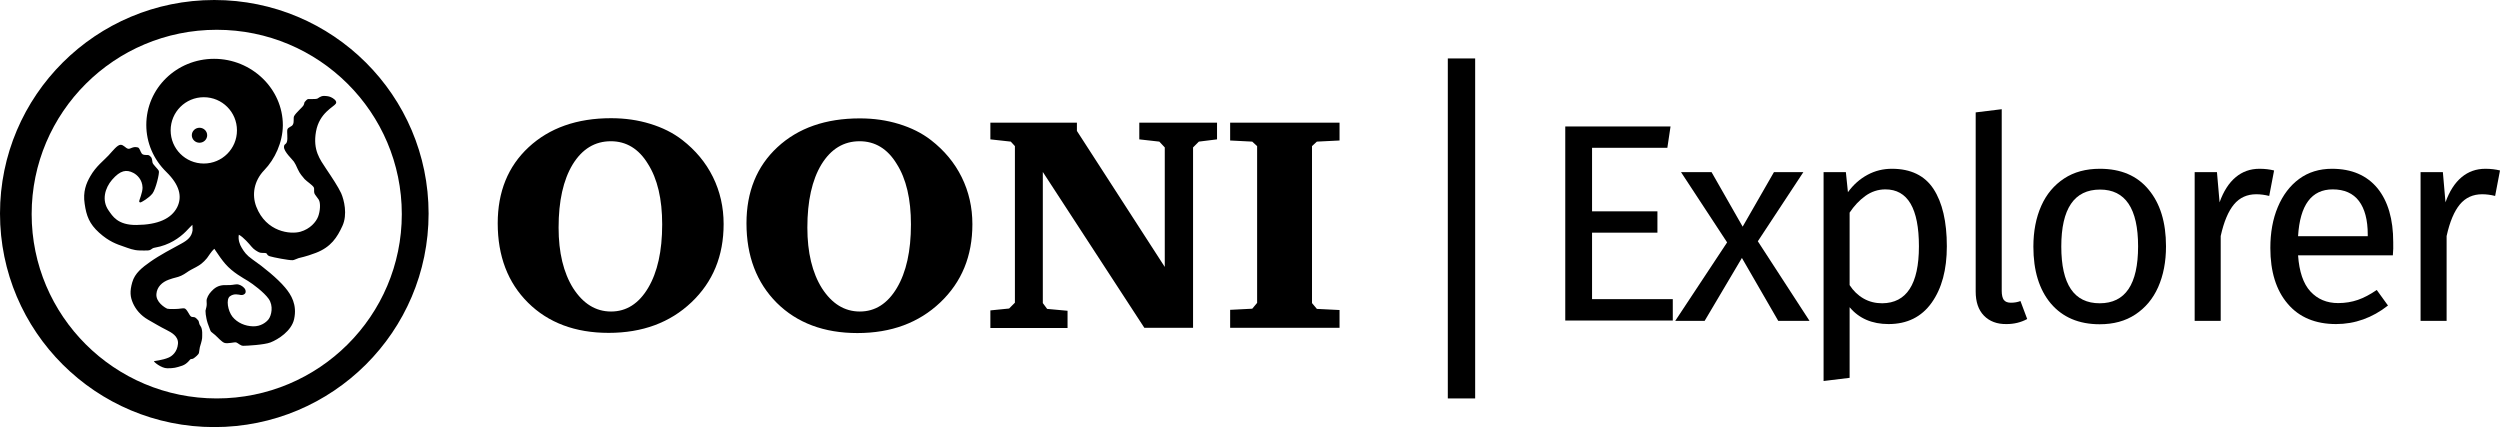
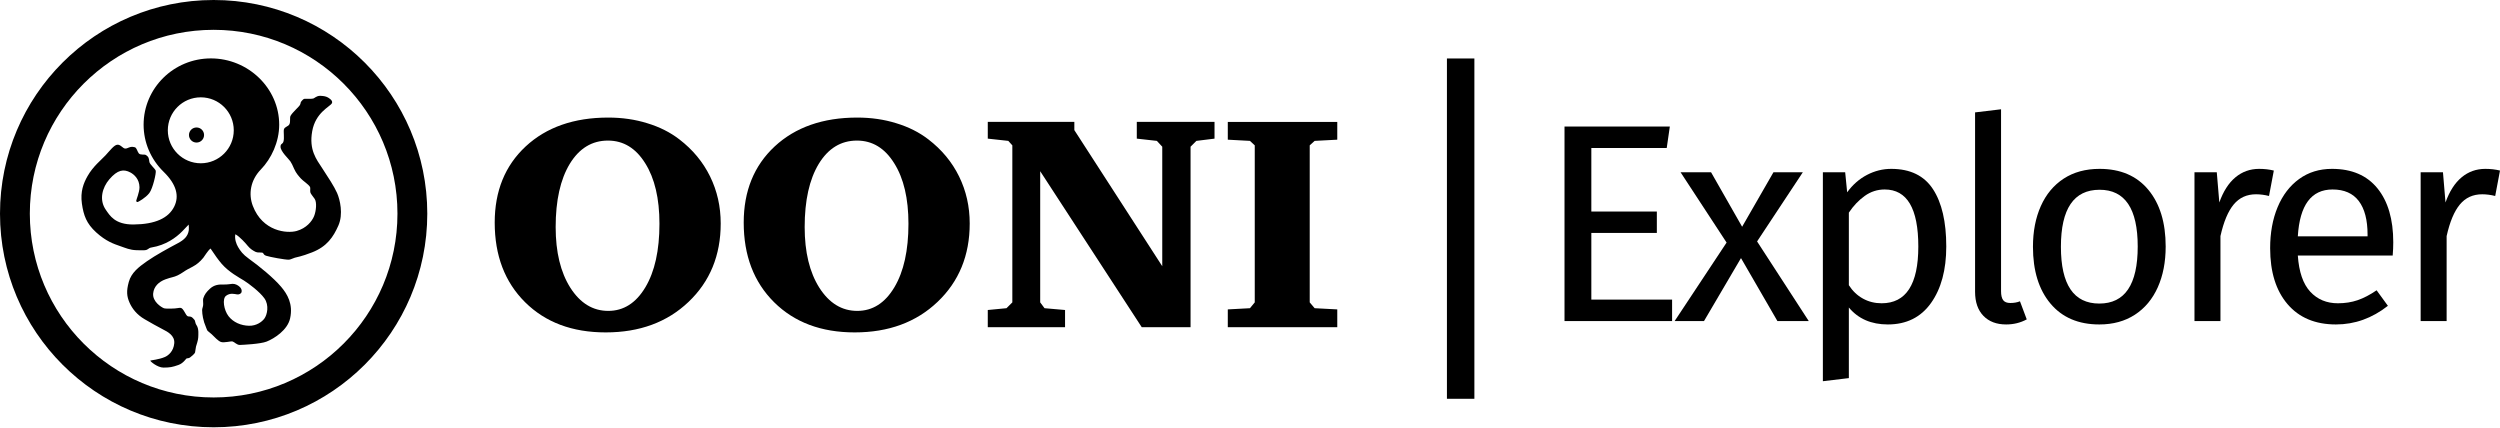
- <svg xmlns="http://www.w3.org/2000/svg" version="1.1" x="0px" y="0px" viewBox="0 0 1334.6 227.9" enable-background="new 0 0 1334.6 227.9" xml:space="preserve">
+ <svg xmlns="http://www.w3.org/2000/svg" version="1.1" x="0px" y="0px" viewBox="0 0 1333.54 227.923" enable-background="new 0 0 1333.54 227.923" xml:space="preserve">
  <g id="Layer_1">
</g>
  <g id="Logo">
    <g>
-       <g id="Page-1_4_">
-         <g id="Wordmark-Horizontal_4_">
-           <g id="Logo-wordmark-HORIZ_4_" transform="translate(1, 1)">
+       <g>
+         <g>
+           <g>
            <g>
-               <g>
-                 <g>
-                   <path d="M113.4-1C50.2-1-1,50-1,113s51.2,114,114.4,114s114.4-51,114.4-114S176.6-1,113.4-1z M114.7,211.7          c-54.6,0-98.8-44.1-98.8-98.4s44.2-98.4,98.8-98.4s98.8,44.1,98.8,98.4S169.3,211.7,114.7,211.7z" />
-                 </g>
-               </g>
-               <g>
-                 <g>
-                   <path d="M173.1,89.1c-3.2-4.9-7.2-9.9-5.4-19.9c1.8-10,9.5-13.1,10.6-14.9c0.9-1.5-1.7-3-2.4-3.3c-0.8-0.4-1.6-0.7-3.7-0.8          c-0.1,0-0.3,0-0.4,0c-1.8,0.1-2.8,1.2-3.5,1.5c-0.8,0.3-4.4,0.1-4.9,0.2c-0.5,0.1-1.5,1.2-1.7,1.5c-0.4,0.5-0.1,0.6-0.6,1.7          c-0.5,1.1-4.1,4-5.1,5.9c-0.5,1,0.1,3.1-0.6,4.4c-0.6,1.4-2.6,1.3-3,2.8c-0.3,1.1,0.3,4.7-0.2,6.4c-0.5,1.8-1.5,1-1.6,2.8          c-0.1,2.6,4.5,6.7,5.3,7.9c0.8,1.2,1.1,1.9,2.1,4.1c1.1,2.4,2.5,3.9,3.6,5.2c1.1,1.2,4.1,3.1,4.9,4.4c0.4,0.7,0,2.1,0.3,3.1          c0.3,0.9,1.1,1.6,2.3,3.4c1.2,1.8,0.8,6.4-0.3,9.2c-1.1,2.8-4.2,6.5-9.4,8c-5.2,1.5-18.3,0.3-23.6-13.4          c-2.4-6.3-1.3-13.7,4.3-19.5c5.6-5.8,9.8-14.7,9.9-23.9c0-19.6-16.7-35.5-36.7-35.5S77.1,46.1,77.1,65.7          c0,9.4,3.8,18.4,10.8,25.2c6.9,6.8,8.5,13,5.7,18.7c-3.1,6.1-10.2,9.4-21.8,9.5c-10.1,0.1-12.8-4.9-14.8-7.7          c-3.9-5.5-1.9-12.1,1.8-16.4c4.5-5.2,7.7-5.6,11.4-3.7c1.9,1,4.8,3.5,4.9,7.9c0,2.6-1.8,6.7-1.8,7.2s0.4,0.8,0.9,0.6          c0.5-0.2,4.1-2.1,6.2-4.7c1.8-2.4,3.8-10.9,3.4-12c-0.4-1.1-3.2-3.4-3.4-4.6c-0.1-0.7-0.2-1.7-0.5-2.4          c-0.2-0.5-0.9-1-1.2-1.3c-0.8-0.6-3,0.2-4-1c-0.8-1-1.1-3-2.1-3.3c-0.5-0.1-1.4-0.3-2.2-0.1c-1.2,0.2-2.1,1-3,0.8          c-1.3-0.2-2.4-2.2-4.1-2.1c-1.7,0.1-4,3.1-6.4,5.7c-2.4,2.6-6.7,5.8-9.7,11.1c-2.2,3.8-4,8.3-3,14.7          c0.9,6.4,2.5,10.7,7.7,15.4c5.3,4.8,9.6,6.2,12.8,7.3c3.2,1.1,5.4,2.1,8.8,2.2c1.2,0,3.7,0.1,4.5,0c2.1-0.2,1.7-1.2,3.7-1.5          c7.7-1.3,13.2-5.3,16.5-8.6c0.8-0.9,3.1-3.2,3.5-3.6c0.1,0.6,0.1,2.5,0.1,3c-0.5,3.4-2.6,5.2-5.9,7          c-4.8,2.6-11.8,6.3-16.6,9.7c-4.4,3.1-8.3,6.1-9.7,11c-1.4,4.9-1.1,7.8,0.4,11.2c1.4,3.1,3.9,6.4,8.1,8.8          c3.5,2,6.5,3.8,9.9,5.5c2.3,1.2,6.4,3.2,6,7.4c-0.4,4.3-3.1,6.5-5,7.3c-3.2,1.4-7.7,1.8-7.8,1.9c-0.3,0.3,3.9,3.8,7.1,3.8          c3.5,0,4.7-0.3,8-1.4c2.8-1,4.1-3.4,4.5-3.5c0.5-0.1,1.1,0,1.7-0.5c0.6-0.4,2.5-1.9,2.7-2.8c0.2-0.9,0.3-2.3,0.5-3.1          c0.2-0.8,1.1-3.4,1.2-4.8c0-1.4,0.4-4.7-0.9-6.5c-1.1-1.5-0.5-2.4-1.4-3.2c-0.1-0.1-0.9-1.1-1.6-1.4c-0.9-0.3-1.3,0-2-0.4          c-1-0.6-2.2-4.3-3.7-4.4c-0.5,0-1.1,0-1.7,0.1c-1.2,0.3-6.4,0.4-7.3,0.1c-1.4-0.6-6.2-3.6-5.8-7.9c0.3-3.7,3-6.3,6.6-7.6          c3.2-1.2,4.4-1.1,6.6-2.1c2.2-1,3.7-2.4,5.3-3.2c1.6-0.9,3.9-1.9,5.6-3.3c1-0.8,1.9-1.7,2.9-2.9c0.8-1,2.3-3.6,3.9-5          c2.2,3.3,4.3,6.3,5.9,8.1c4,4.6,9.5,7.5,12.1,9.1c2.6,1.6,8.5,6,11,9.5c2.7,3.8,1.5,8.9,0,10.9c-1.3,1.7-4.2,3.9-8.3,3.8          c-4.3-0.1-8.4-1.9-11-5.1c-2.5-3.2-3.5-9.3-1.4-10.9c2.3-1.7,4.6-0.9,6-0.7c1.1,0.1,2.2-0.5,2.4-1.4c0.2-0.9-0.1-2-1.4-3          c-0.7-0.5-1.9-1.4-3.5-1.3c-0.9,0-2.6,0.5-5,0.4c-2.5-0.1-4.9,0.2-7.2,2.2c-1.8,1.7-2.9,3-3.6,5.2c-0.3,0.8,0.1,2.6-0.1,3.6          c-0.1,1-0.5,1.9-0.6,2.7c0,1.2,0.2,2.7,0.5,4.1c0.3,1.6,0.9,3.4,1.6,5.1c0.3,0.7,0.5,1.6,0.9,2c0.5,0.5,1.3,1,2.2,1.8          c1.6,1.5,3.4,3.5,4.8,4.1c1.8,0.7,5.4-0.5,6.4-0.2c1,0.3,2.3,1.9,3.9,1.8c1.6,0,11.1-0.5,14.4-1.8          c4.1-1.6,11.2-6.1,12.6-12.4c1.7-7.7-1.5-13-4.8-16.9c-4-4.8-11.6-11-17.4-15c-3.3-2.3-4.5-4.1-5.8-6.3          c-1-1.6-2-4.3-1.5-6.9c2.4,1.2,5.7,5.1,6.7,6.3c1.3,1.6,2.9,2.5,4.1,3.1c1.1,0.5,2.5,0.2,3.5,0.4c1.1,0.2,0.3,1,2.2,1.7          c1.9,0.6,10.2,2.2,12.2,2.1c0.8,0,1.9-0.7,3.2-1.1c1.2-0.4,3.4-0.6,9.2-2.8c8.1-3.1,11.4-8.3,14.2-14.4s0.9-13.9-0.7-17.5          C179.5,98.7,176.4,94,173.1,89.1z M107.8,86.3c-9.8,0-17.7-7.9-17.7-17.7c0-9.8,7.9-17.7,17.7-17.7s17.7,7.9,17.7,17.7          C125.5,78.4,117.6,86.3,107.8,86.3z" />
-                 </g>
-               </g>
-               <g>
-                 <g>
-                   <ellipse cx="105.5" cy="71.2" rx="4.1" ry="4" />
-                 </g>
-               </g>
+               <line x1="779.138" y1="31.193" x2="779.138" y2="212.718" />
            </g>
-             <g id="Wordmark_4_" transform="translate(206, 68)">
-               <g id="Fill-10_4_">
-                 <g>
-                   <path d="M58.7,50.2c0-16.8,5.5-30.4,16.5-40.6C86.3-0.7,101-5.9,119.2-5.9c7.5,0,14.4,1,20.9,3c6.5,2,12.2,4.8,17.1,8.6          c7.1,5.5,12.6,12.1,16.4,19.8c3.8,7.7,5.7,16.1,5.7,25.1c0,17-5.7,30.9-17.2,41.8c-11.4,10.8-26.1,16.3-44.2,16.3          c-17.8,0-32.2-5.4-43-16.1C64.1,81.9,58.7,67.7,58.7,50.2L58.7,50.2z M119.1,6.4c-8.5,0-15.3,4.1-20.4,12.4          c-5,8.3-7.5,19.5-7.5,33.7c0,13.3,2.6,24.1,7.8,32.4c5.3,8.2,12,12.4,20.2,12.4S134,93.1,139,84.7c5-8.4,7.5-19.7,7.5-33.9          c0-13.5-2.5-24.3-7.6-32.3C134,10.4,127.3,6.4,119.1,6.4L119.1,6.4z M191.5,50.2c0-16.8,5.5-30.4,16.5-40.6          c11.1-10.3,25.8-15.4,44-15.4c7.5,0,14.4,1,20.9,3c6.5,2,12.2,4.8,17.1,8.6c7.1,5.5,12.6,12.1,16.4,19.8          c3.8,7.7,5.7,16.1,5.7,25.1c0,17-5.7,30.9-17.2,41.8c-11.4,10.8-26.1,16.3-44.2,16.3c-17.8,0-32.2-5.4-43-16.1          C196.9,81.9,191.5,67.7,191.5,50.2L191.5,50.2z M251.9,6.4c-8.5,0-15.3,4.1-20.4,12.4c-5,8.3-7.5,19.5-7.5,33.7          c0,13.3,2.6,24.1,7.8,32.4c5.3,8.2,12,12.4,20.2,12.4c8.2,0,14.8-4.2,19.8-12.6c5-8.4,7.5-19.7,7.5-33.9          c0-13.5-2.5-24.3-7.6-32.3C266.8,10.4,260.1,6.4,251.9,6.4L251.9,6.4z M321.7,105.9v-9.2l10-1l3.1-3.1V9l-2.2-2.4l-10.9-1.2          v-8.9h46.2v4.4l46.9,72.6V9.7l-2.9-3.1l-10.7-1.2v-8.9h41.5v8.9L433,6.6l-3.1,3.1v96.3h-26l-54.2-83.2v70l2.3,3.1l10.9,1          v9.2H321.7z M449.7,105.9v-9.5l11.8-0.6l2.6-3.1V9l-2.6-2.4l-11.8-0.6v-9.5h58.4v9.5L496,6.6L493.4,9v83.8l2.6,3.1l12.1,0.6          v9.5H449.7z" />
+           </g>
+           <g>
+             <g>
+               <rect x="771.815" y="31.192" width="14.644" height="181.527" />
+             </g>
+           </g>
+         </g>
+         <g>
+           <g>
+             <path d="M890.718,67.483L889.06,78.93h-40.216v33.89h34.944v11.447h-34.944v35.547h43.078v11.447h-57.387V67.483H890.718z" />
+           </g>
+           <g>
+             <path d="M937.258,128.786l27.564,42.475h-16.72l-19.43-33.589l-19.731,33.589h-15.665l27.715-41.873l-24.552-37.504h16.268       l16.568,29.07l16.719-29.07h15.665L937.258,128.786z" />
+           </g>
+           <g>
+             <path d="M1031.093,100.921c4.719,7.23,7.079,17.423,7.079,30.576c0,12.452-2.711,22.495-8.134,30.125       c-5.422,7.632-13.104,11.447-23.045,11.447c-8.837,0-15.766-3.013-20.786-9.038v37.656l-13.857,1.657V91.884h11.899       l1.055,10.694c2.911-4.015,6.425-7.103,10.543-9.263c4.116-2.158,8.436-3.238,12.954-3.238       C1018.941,90.076,1026.371,93.691,1031.093,100.921z M1023.26,131.497c0-20.282-5.975-30.426-17.924-30.426       c-3.916,0-7.481,1.156-10.693,3.464c-3.215,2.311-6.025,5.272-8.436,8.887v38.71c2.008,3.114,4.519,5.498,7.531,7.154       c3.013,1.657,6.326,2.485,9.941,2.485C1016.731,161.772,1023.26,151.68,1023.26,131.497z" />
+           </g>
+           <g>
+             <path d="M1057.978,168.475c-2.963-3.062-4.443-7.354-4.443-12.878V59.952l13.857-1.657v97c0,2.21,0.377,3.817,1.13,4.82       c0.753,1.005,2.033,1.506,3.841,1.506c1.906,0,3.615-0.301,5.121-0.904l3.615,9.64c-3.314,1.808-6.98,2.711-10.996,2.711       C1064.982,173.069,1060.939,171.537,1057.978,168.475z" />
+           </g>
+           <g>
+             <path d="M1145.942,101.222c6.176,7.432,9.264,17.524,9.264,30.275c0,8.235-1.407,15.491-4.218,21.765       c-2.813,6.277-6.879,11.146-12.2,14.61c-5.323,3.464-11.649,5.197-18.979,5.197c-11.146,0-19.833-3.714-26.058-11.146       c-6.228-7.43-9.339-17.521-9.339-30.275c0-8.232,1.405-15.488,4.218-21.765c2.811-6.274,6.877-11.146,12.2-14.61       c5.321-3.464,11.697-5.196,19.129-5.196C1131.106,90.076,1139.766,93.793,1145.942,101.222z M1099.325,131.648       c0,20.183,6.827,30.275,20.484,30.275c13.655,0,20.484-10.141,20.484-30.426c0-20.183-6.777-30.275-20.334-30.275       C1106.202,101.222,1099.325,111.366,1099.325,131.648z" />
+           </g>
+           <g>
+             <path d="M1212.893,90.98l-2.561,13.556c-2.41-0.603-4.721-0.903-6.929-0.903c-4.921,0-8.887,1.807-11.899,5.422       c-3.012,3.615-5.373,9.239-7.079,16.87v45.337h-13.857V91.884h11.899l1.355,16.116c2.109-5.923,4.971-10.393,8.586-13.405       c3.614-3.012,7.832-4.519,12.652-4.519C1207.871,90.076,1210.483,90.378,1212.893,90.98z" />
+           </g>
+           <g>
+             <path d="M1276.303,136.317h-50.608c0.603,8.736,2.81,15.164,6.627,19.28c3.815,4.119,8.736,6.175,14.761,6.175       c3.815,0,7.329-0.551,10.544-1.657c3.212-1.104,6.575-2.862,10.092-5.272l6.024,8.284c-8.435,6.627-17.675,9.941-27.714,9.941       c-11.048,0-19.656-3.615-25.832-10.845c-6.176-7.23-9.264-17.171-9.264-29.823c0-8.232,1.33-15.538,3.992-21.916       c2.659-6.375,6.477-11.372,11.447-14.987s10.818-5.422,17.547-5.422c10.544,0,18.626,3.464,24.25,10.393       c5.623,6.928,8.436,16.519,8.436,28.769C1276.605,131.549,1276.504,133.907,1276.303,136.317z M1262.898,125.171       c0-7.832-1.558-13.805-4.669-17.924c-3.114-4.116-7.783-6.176-14.008-6.176c-11.349,0-17.524,8.336-18.526,25.003h37.203       V125.171z" />
+           </g>
+           <g>
+             <path d="M1333.54,90.98l-2.561,13.556c-2.41-0.603-4.721-0.903-6.929-0.903c-4.921,0-8.887,1.807-11.899,5.422       c-3.012,3.615-5.373,9.239-7.079,16.87v45.337h-13.857V91.884h11.899l1.355,16.116c2.109-5.923,4.971-10.393,8.586-13.405       c3.614-3.012,7.832-4.519,12.652-4.519C1328.517,90.076,1331.13,90.378,1333.54,90.98z" />
+           </g>
+         </g>
+       </g>
+       <g>
+         <g>
+           <g id="Page-1_9_">
+             <g id="Wordmark-Horizontal_9_">
+               <g id="Logo-wordmark-HORIZ_9_" transform="translate(1, 1)">
+                 <g id="Wordmark_8_" transform="translate(206, 68)">
+                   <g id="Fill-10_8_">
+                     <g>
+                       <path d="M56.885,49.737c0-16.843,5.511-30.388,16.536-40.643c11.078-10.254,25.75-15.38,44.02-15.38            c7.456,0,14.405,1.008,20.851,3.028c6.496,1.965,12.196,4.834,17.096,8.606c7.136,5.473,12.594,12.061,16.378,19.765            c3.781,7.704,5.67,16.071,5.67,25.102c0,17.001-5.725,30.949-17.176,41.839c-11.395,10.84-26.123,16.257-44.176,16.257            c-17.844,0-32.168-5.365-42.982-16.096C62.29,81.483,56.885,67.324,56.885,49.737L56.885,49.737z M117.28,5.986            c-8.521,0-15.312,4.143-20.37,12.433c-5.008,8.287-7.511,19.524-7.511,33.708c0,13.337,2.61,24.122,7.831,32.356            c5.272,8.234,12.01,12.352,20.211,12.352s14.806-4.196,19.811-12.591c5.008-8.395,7.511-19.684,7.511-33.869            c0-13.496-2.531-24.252-7.589-32.276C132.166,10.024,125.536,5.986,117.28,5.986L117.28,5.986z M189.707,49.737            c0-16.843,5.514-30.388,16.536-40.643c11.078-10.254,25.753-15.38,44.02-15.38c7.456,0,14.405,1.008,20.851,3.028            c6.496,1.965,12.196,4.834,17.096,8.606c7.136,5.473,12.597,12.061,16.378,19.765c3.781,7.704,5.672,16.071,5.672,25.102            c0,17.001-5.725,30.949-17.176,41.839c-11.398,10.84-26.123,16.257-44.178,16.257c-17.841,0-32.168-5.365-42.979-16.096            C195.113,81.483,189.707,67.324,189.707,49.737L189.707,49.737z M250.104,5.986c-8.521,0-15.312,4.143-20.373,12.433            c-5.008,8.287-7.509,19.524-7.509,33.708c0,13.337,2.61,24.122,7.829,32.356c5.272,8.234,12.01,12.352,20.211,12.352            c8.201,0,14.806-4.196,19.813-12.591c5.005-8.395,7.509-19.684,7.509-33.869c0-13.496-2.529-24.252-7.589-32.276            C264.988,10.024,258.359,5.986,250.104,5.986L250.104,5.986z M319.895,105.522v-9.164l9.985-0.957l3.116-3.108V8.537            l-2.156-2.392l-10.944-1.194v-8.928h46.176v4.385l46.894,72.599V9.253l-2.877-3.108l-10.705-1.194v-8.928h41.463v8.928            l-9.667,1.194l-3.116,3.108v96.269H402.02l-54.163-83.198v69.968l2.315,3.108l10.944,0.957v9.164H319.895z             M447.924,105.522v-9.483l11.824-0.638l2.557-3.108V8.537l-2.557-2.392l-11.824-0.636v-9.485h58.4v9.485l-12.065,0.636            l-2.635,2.392v83.756l2.635,3.108l12.065,0.638v9.483H447.924z" />
+                     </g>
+                   </g>
                </g>
              </g>
            </g>
          </g>
        </g>
-       </g>
-       <g>
+         <path d="M113.96-0.001C51.022-0.001,0,51.021,0,113.959c0,62.938,51.022,113.96,113.96,113.96     c62.938,0,113.96-51.022,113.96-113.96C227.92,51.021,176.898-0.001,113.96-0.001z M113.96,212.01     c-54.151,0-98.05-43.9-98.05-98.051c0-54.152,43.899-98.051,98.05-98.051c54.151,0,98.05,43.899,98.05,98.051     C212.01,168.11,168.111,212.01,113.96,212.01z" />
+         <path d="M179.786,102.905c-1.577-3.536-4.671-8.229-7.856-13.096c-3.185-4.868-7.175-9.837-5.396-19.814     s9.395-13.037,10.478-14.87c0.866-1.468-1.711-2.953-2.353-3.259c-0.779-0.369-1.627-0.658-3.674-0.748     c-0.127-0.006-0.252-0.007-0.372-0.002c-1.804,0.065-2.765,1.197-3.508,1.446c-0.806,0.27-4.339,0.056-4.828,0.158     c-0.535,0.112-1.474,1.243-1.675,1.531c-0.351,0.507-0.081,0.633-0.58,1.68c-0.501,1.046-4.071,4.023-5.048,5.879     c-0.523,0.994,0.064,3.05-0.574,4.415c-0.636,1.365-2.547,1.298-2.954,2.794c-0.299,1.101,0.272,4.638-0.209,6.364     c-0.499,1.788-1.534,0.982-1.599,2.806c-0.091,2.57,4.452,6.667,5.226,7.85c0.774,1.184,1.084,1.88,2.041,4.042     c1.066,2.412,2.503,3.915,3.584,5.141c1.081,1.225,4.056,3.103,4.825,4.417c0.427,0.731-0.038,2.126,0.251,3.041     c0.272,0.865,1.054,1.622,2.282,3.397c1.228,1.774,0.817,6.391-0.294,9.181c-1.111,2.792-4.138,6.49-9.316,7.944     c-5.178,1.453-18.179,0.264-23.386-13.397c-2.394-6.283-1.295-13.634,4.3-19.417c5.594-5.783,9.767-14.628,9.781-23.842     c0-19.547-16.591-35.394-36.423-35.394c-19.832,0-35.909,15.846-35.909,35.394c0.008,9.38,3.794,18.375,10.682,25.1     c6.889,6.725,8.445,12.975,5.621,18.61c-3.056,6.097-10.101,9.392-21.68,9.489c-9.979,0.084-12.679-4.872-14.702-7.72     c-3.882-5.461-1.872-12.087,1.769-16.341c4.422-5.168,7.687-5.614,11.277-3.681c1.927,1.038,4.774,3.456,4.839,7.863     c0.038,2.625-1.738,6.691-1.738,7.206c0,0.515,0.419,0.836,0.869,0.643c0.451-0.193,4.066-2.107,6.112-4.729     c1.831-2.346,3.796-10.873,3.41-11.967c-0.386-1.093-3.168-3.368-3.361-4.591c-0.115-0.726-0.2-1.655-0.542-2.417     c-0.234-0.52-0.873-0.998-1.212-1.259c-0.836-0.645-3.024,0.161-3.925-0.966c-0.772-0.965-1.094-2.992-2.123-3.249     c-0.468-0.118-1.367-0.306-2.189-0.138c-1.182,0.241-2.07,0.954-2.99,0.846c-1.285-0.15-2.381-2.188-4.118-2.058     c-1.728,0.127-3.924,3.088-6.305,5.661c-2.381,2.574-6.607,5.824-9.586,11.066c-2.16,3.801-3.925,8.3-3.024,14.669     c0.901,6.37,2.47,10.662,7.592,15.344c5.269,4.816,9.522,6.209,12.674,7.303c3.153,1.093,5.34,2.114,8.75,2.22     c1.175,0.036,3.678,0.114,4.508,0.024c2.101-0.225,1.674-1.15,3.631-1.473c7.623-1.254,13.051-5.234,16.351-8.594     c0.84-0.855,3.042-3.207,3.453-3.612c0.103,0.585,0.134,2.465,0.068,2.953c-0.457,3.347-2.545,5.22-5.892,7.005     c-4.777,2.547-11.713,6.292-16.469,9.62c-4.399,3.081-8.28,6.074-9.644,10.988c-1.365,4.913-1.091,7.733,0.41,11.123     c1.37,3.092,3.867,6.392,8.052,8.803c3.462,1.994,6.492,3.748,9.832,5.463c2.298,1.18,6.318,3.18,5.955,7.366     c-0.369,4.244-3.116,6.489-4.981,7.302c-3.203,1.397-7.592,1.762-7.78,1.911c-0.331,0.264,3.821,3.773,7.007,3.752     c3.479-0.022,4.712-0.256,7.938-1.387c2.805-0.983,4.027-3.435,4.482-3.526c0.455-0.091,1.12-0.037,1.729-0.479     c0.593-0.431,2.479-1.889,2.706-2.752c0.228-0.865,0.274-2.32,0.501-3.094c0.228-0.774,1.137-3.388,1.183-4.799     c0.046-1.411,0.411-4.641-0.853-6.495c-1.047-1.536-0.501-2.343-1.376-3.173c-0.145-0.138-0.881-1.112-1.553-1.364     c-0.87-0.325-1.325-0.041-1.949-0.387c-0.996-0.554-2.187-4.288-3.625-4.392c-0.525-0.037-1.135-0.006-1.665,0.122     c-1.182,0.285-6.359,0.419-7.289,0.061c-1.439-0.554-6.13-3.549-5.732-7.871c0.343-3.713,2.988-6.24,6.574-7.552     c3.202-1.172,4.322-1.069,6.505-2.115c2.153-1.031,3.663-2.342,5.301-3.206c1.637-0.865,3.855-1.899,5.538-3.31     c0.96-0.804,1.922-1.716,2.83-2.859c0.779-0.977,2.266-3.628,3.854-4.943c2.172,3.321,4.295,6.245,5.862,8.063     c3.98,4.617,9.417,7.426,11.964,9.019c2.547,1.591,8.392,5.973,10.896,9.476c2.685,3.752,1.455,8.893-0.023,10.849     c-1.279,1.694-4.185,3.891-8.188,3.8c-4.282-0.097-8.384-1.855-10.896-5.096c-2.502-3.231-3.477-9.295-1.342-10.895     c2.296-1.721,4.545-0.901,5.96-0.729c1.108,0.135,2.161-0.455,2.343-1.365c0.181-0.91-0.114-2.002-1.342-2.957     c-0.652-0.507-1.851-1.347-3.505-1.326c-0.907,0.011-2.616,0.45-4.934,0.369c-2.461-0.085-4.885,0.178-7.111,2.235     c-1.831,1.694-2.882,3.032-3.566,5.154c-0.261,0.807,0.055,2.542-0.054,3.575c-0.108,1.043-0.539,1.86-0.547,2.663     c-0.013,1.193,0.182,2.654,0.454,4.08c0.303,1.587,0.88,3.421,1.594,5.045c0.292,0.665,0.527,1.575,0.903,1.979     c0.456,0.491,1.328,0.999,2.154,1.805c1.564,1.526,3.378,3.495,4.808,4.061c1.776,0.703,5.368-0.523,6.369-0.205     c1,0.318,2.286,1.885,3.832,1.84c1.548-0.045,11.027-0.491,14.297-1.796c4.086-1.63,11.134-6.121,12.519-12.372     c1.708-7.707-1.53-12.98-4.779-16.837c-4.012-4.762-11.54-10.914-17.219-14.989c-3.253-2.334-4.487-4.109-5.745-6.228     c-0.956-1.61-1.969-4.33-1.461-6.826c2.34,1.225,5.684,5.042,6.662,6.261c1.26,1.568,2.866,2.522,4.108,3.132     c1.099,0.54,2.472,0.231,3.518,0.413c1.046,0.181,0.297,1.038,2.162,1.676c1.866,0.636,10.112,2.161,12.096,2.091     c0.811-0.029,1.897-0.657,3.18-1.059c1.228-0.385,3.329-0.558,9.162-2.836c7.999-3.125,11.36-8.221,14.064-14.315     C183.193,114.222,181.362,106.441,179.786,102.905z M107.106,87.094c-9.714,0-17.589-7.874-17.589-17.588     c0-9.715,7.875-17.589,17.589-17.589s17.589,7.874,17.589,17.589C124.696,79.219,116.82,87.094,107.106,87.094z" />
        <g>
          <g>
-             <line x1="780.2" y1="31.2" x2="780.2" y2="212.7" />
+             <path d="M104.826,67.994c2.224,0,4.026,1.802,4.026,4.026c0,2.224-1.802,4.026-4.026,4.026c-2.224,0-4.026-1.802-4.026-4.026       C100.8,69.796,102.602,67.994,104.826,67.994" />
          </g>
-         </g>
-         <g>
-           <g>
-             <rect x="772.9" y="31.2" width="14.6" height="181.5" />
-           </g>
-         </g>
-       </g>
-       <g>
-         <g>
-           <path d="M891.8,67.5l-1.7,11.4h-40.2v33.9h34.9v11.4h-34.9v35.5H893v11.4h-57.4V67.5H891.8z" />
-         </g>
-         <g>
-           <path d="M938.4,128.8l27.6,42.5h-16.7l-19.4-33.6L910,171.3h-15.7l27.7-41.9l-24.6-37.5h16.3l16.6,29.1l16.7-29.1h15.7      L938.4,128.8z" />
-         </g>
-         <g>
-           <path d="M1032.2,100.9c4.7,7.2,7.1,17.4,7.1,30.6c0,12.5-2.7,22.5-8.1,30.1c-5.4,7.6-13.1,11.4-23,11.4c-8.8,0-15.8-3-20.8-9      v37.7l-13.9,1.7V91.9h11.9l1.1,10.7c2.9-4,6.4-7.1,10.5-9.3c4.1-2.2,8.4-3.2,13-3.2C1020,90.1,1027.5,93.7,1032.2,100.9z       M1024.4,131.5c0-20.3-6-30.4-17.9-30.4c-3.9,0-7.5,1.2-10.7,3.5c-3.2,2.3-6,5.3-8.4,8.9v38.7c2,3.1,4.5,5.5,7.5,7.2      c3,1.7,6.3,2.5,9.9,2.5C1017.8,161.8,1024.4,151.7,1024.4,131.5z" />
-         </g>
-         <g>
-           <path d="M1059.1,168.5c-3-3.1-4.4-7.4-4.4-12.9V60l13.9-1.7v97c0,2.2,0.4,3.8,1.1,4.8c0.8,1,2,1.5,3.8,1.5      c1.9,0,3.6-0.3,5.1-0.9l3.6,9.6c-3.3,1.8-7,2.7-11,2.7C1066.1,173.1,1062,171.5,1059.1,168.5z" />
-         </g>
-         <g>
-           <path d="M1147,101.2c6.2,7.4,9.3,17.5,9.3,30.3c0,8.2-1.4,15.5-4.2,21.8c-2.8,6.3-6.9,11.1-12.2,14.6c-5.3,3.5-11.6,5.2-19,5.2      c-11.1,0-19.8-3.7-26.1-11.1c-6.2-7.4-9.3-17.5-9.3-30.3c0-8.2,1.4-15.5,4.2-21.8c2.8-6.3,6.9-11.1,12.2-14.6      c5.3-3.5,11.7-5.2,19.1-5.2C1132.2,90.1,1140.9,93.8,1147,101.2z M1100.4,131.6c0,20.2,6.8,30.3,20.5,30.3      c13.7,0,20.5-10.1,20.5-30.4c0-20.2-6.8-30.3-20.3-30.3C1107.3,101.2,1100.4,111.4,1100.4,131.6z" />
-         </g>
-         <g>
-           <path d="M1214,91l-2.6,13.6c-2.4-0.6-4.7-0.9-6.9-0.9c-4.9,0-8.9,1.8-11.9,5.4c-3,3.6-5.4,9.2-7.1,16.9v45.3h-13.9V91.9h11.9      l1.4,16.1c2.1-5.9,5-10.4,8.6-13.4c3.6-3,7.8-4.5,12.7-4.5C1209,90.1,1211.6,90.4,1214,91z" />
-         </g>
-         <g>
-           <path d="M1277.4,136.3h-50.6c0.6,8.7,2.8,15.2,6.6,19.3c3.8,4.1,8.7,6.2,14.8,6.2c3.8,0,7.3-0.6,10.5-1.7      c3.2-1.1,6.6-2.9,10.1-5.3l6,8.3c-8.4,6.6-17.7,9.9-27.7,9.9c-11,0-19.7-3.6-25.8-10.8c-6.2-7.2-9.3-17.2-9.3-29.8      c0-8.2,1.3-15.5,4-21.9c2.7-6.4,6.5-11.4,11.4-15s10.8-5.4,17.5-5.4c10.5,0,18.6,3.5,24.3,10.4c5.6,6.9,8.4,16.5,8.4,28.8      C1277.7,131.5,1277.6,133.9,1277.4,136.3z M1264,125.2c0-7.8-1.6-13.8-4.7-17.9c-3.1-4.1-7.8-6.2-14-6.2      c-11.3,0-17.5,8.3-18.5,25h37.2V125.2z" />
-         </g>
-         <g>
-           <path d="M1334.6,91l-2.6,13.6c-2.4-0.6-4.7-0.9-6.9-0.9c-4.9,0-8.9,1.8-11.9,5.4c-3,3.6-5.4,9.2-7.1,16.9v45.3h-13.9V91.9h11.9      l1.4,16.1c2.1-5.9,5-10.4,8.6-13.4c3.6-3,7.8-4.5,12.7-4.5C1329.6,90.1,1332.2,90.4,1334.6,91z" />
        </g>
      </g>
    </g>
  </g>
</svg>
